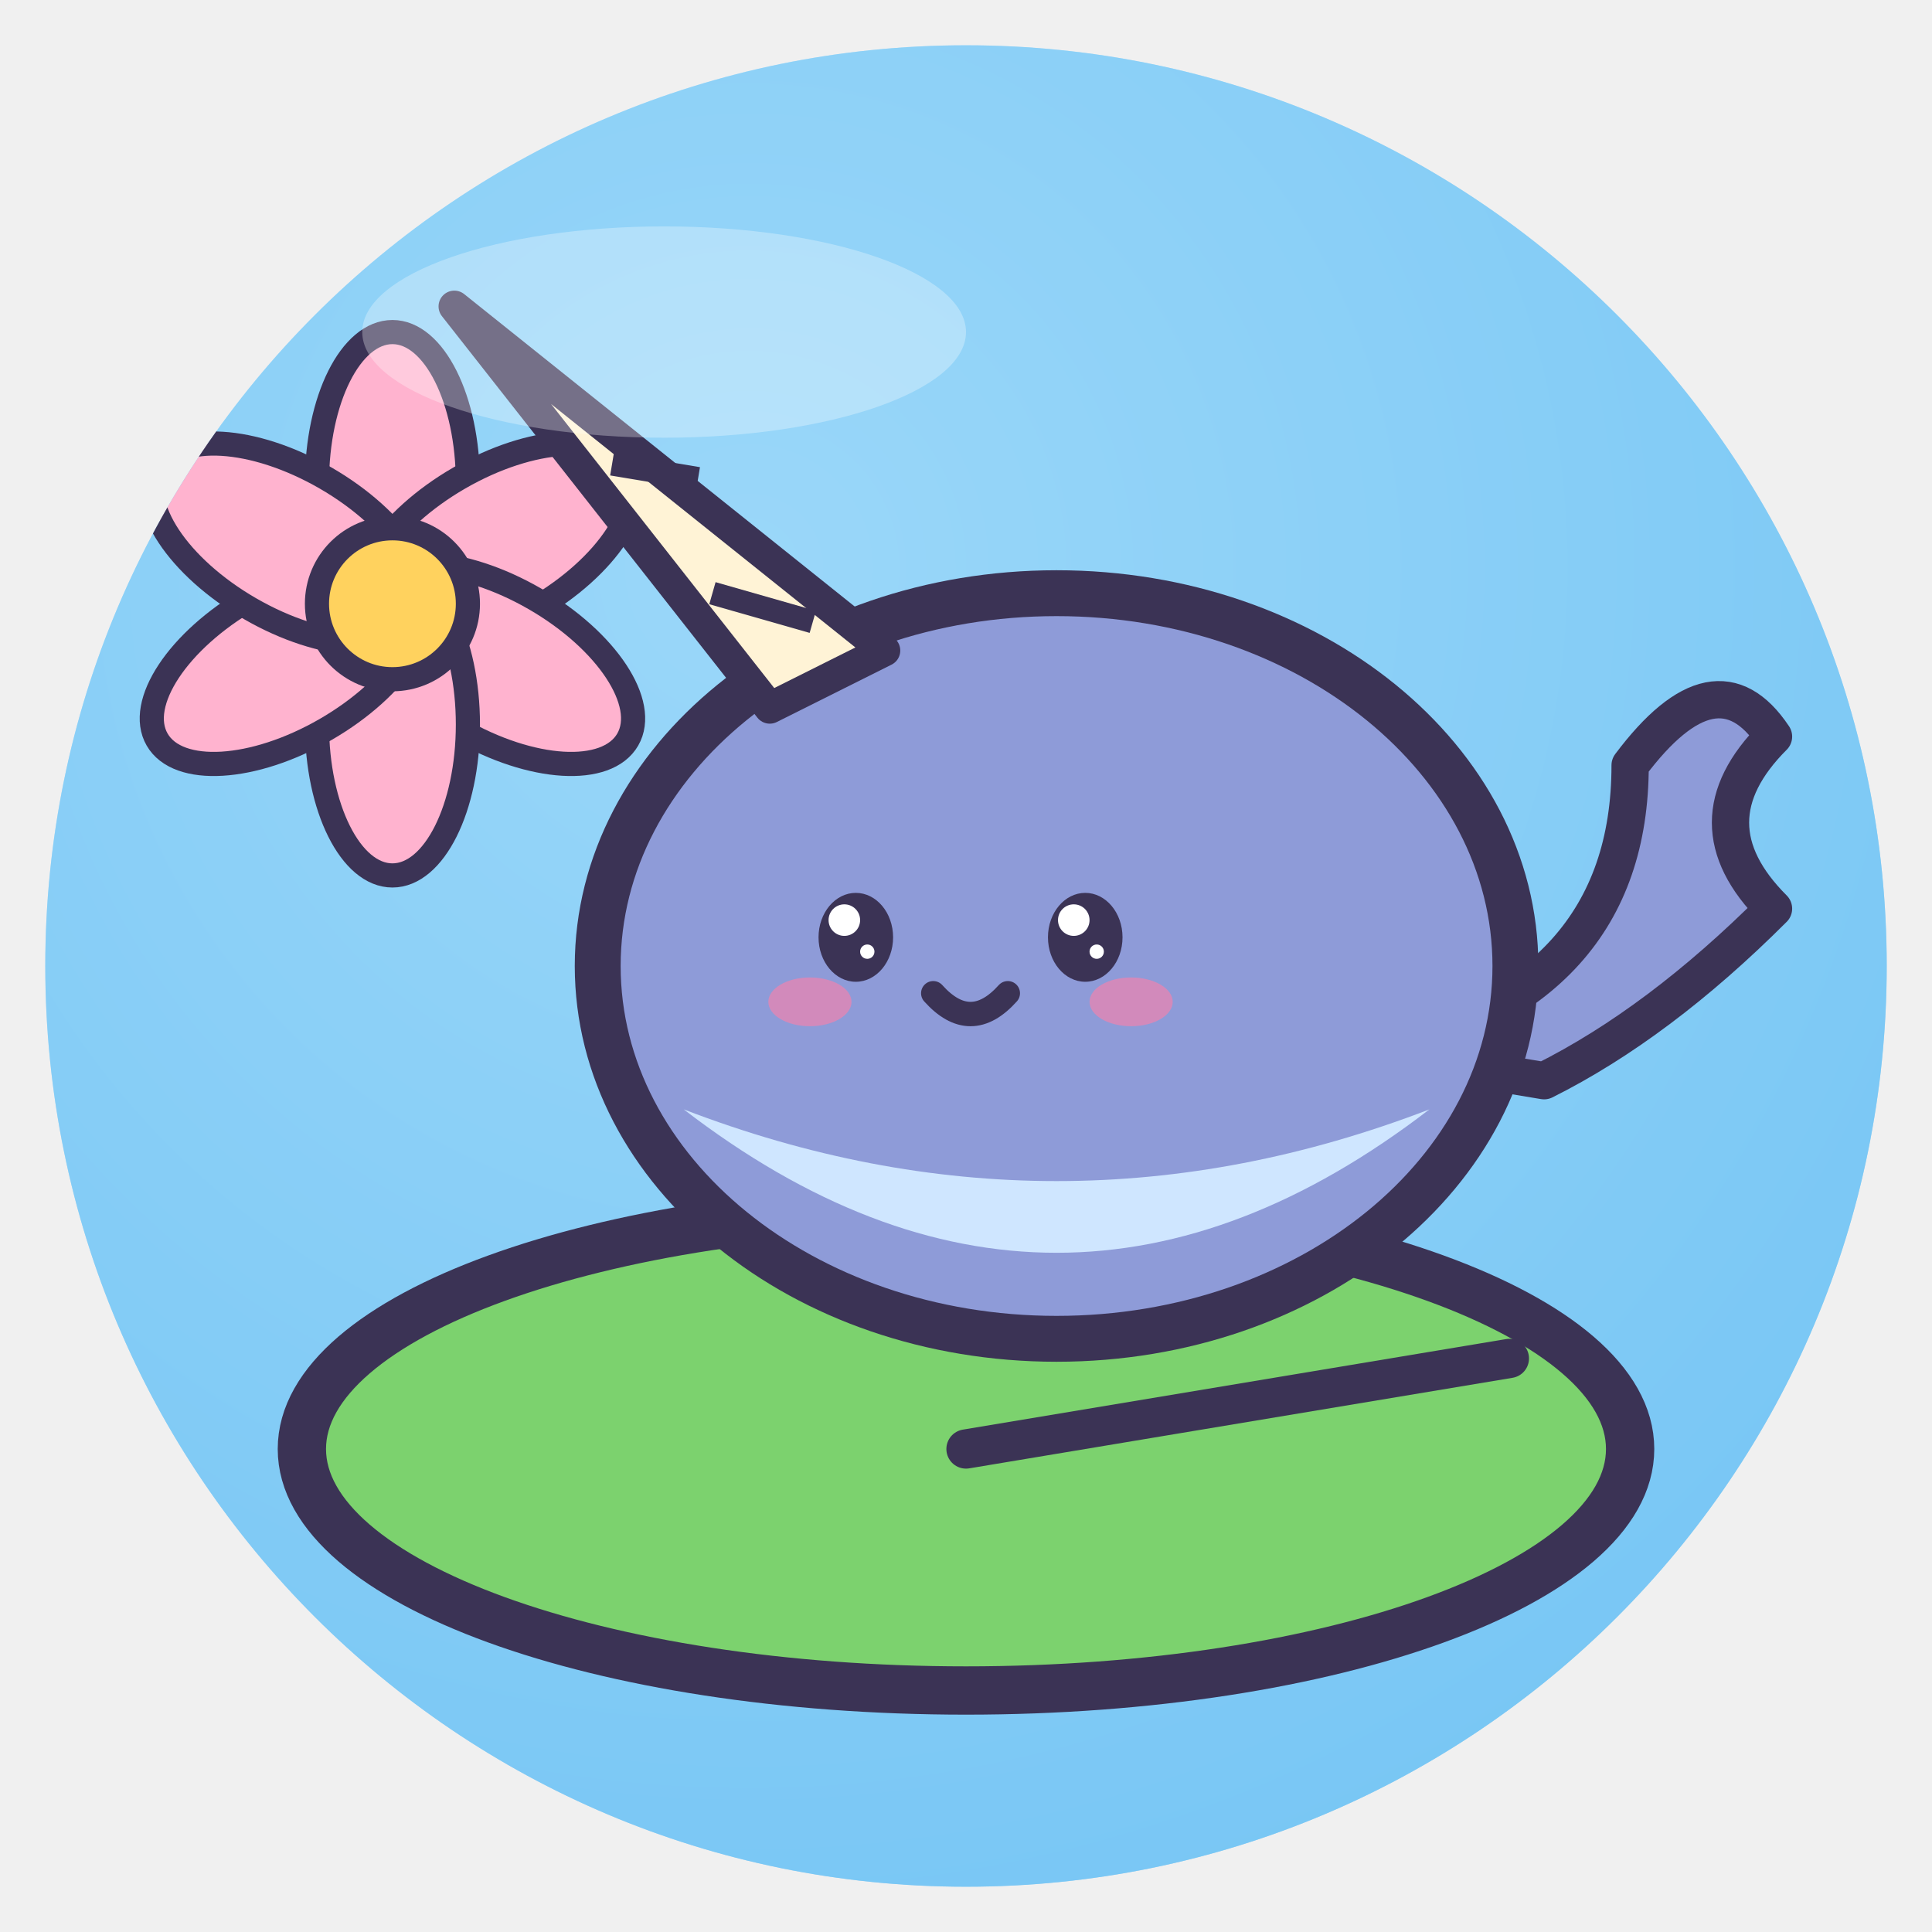
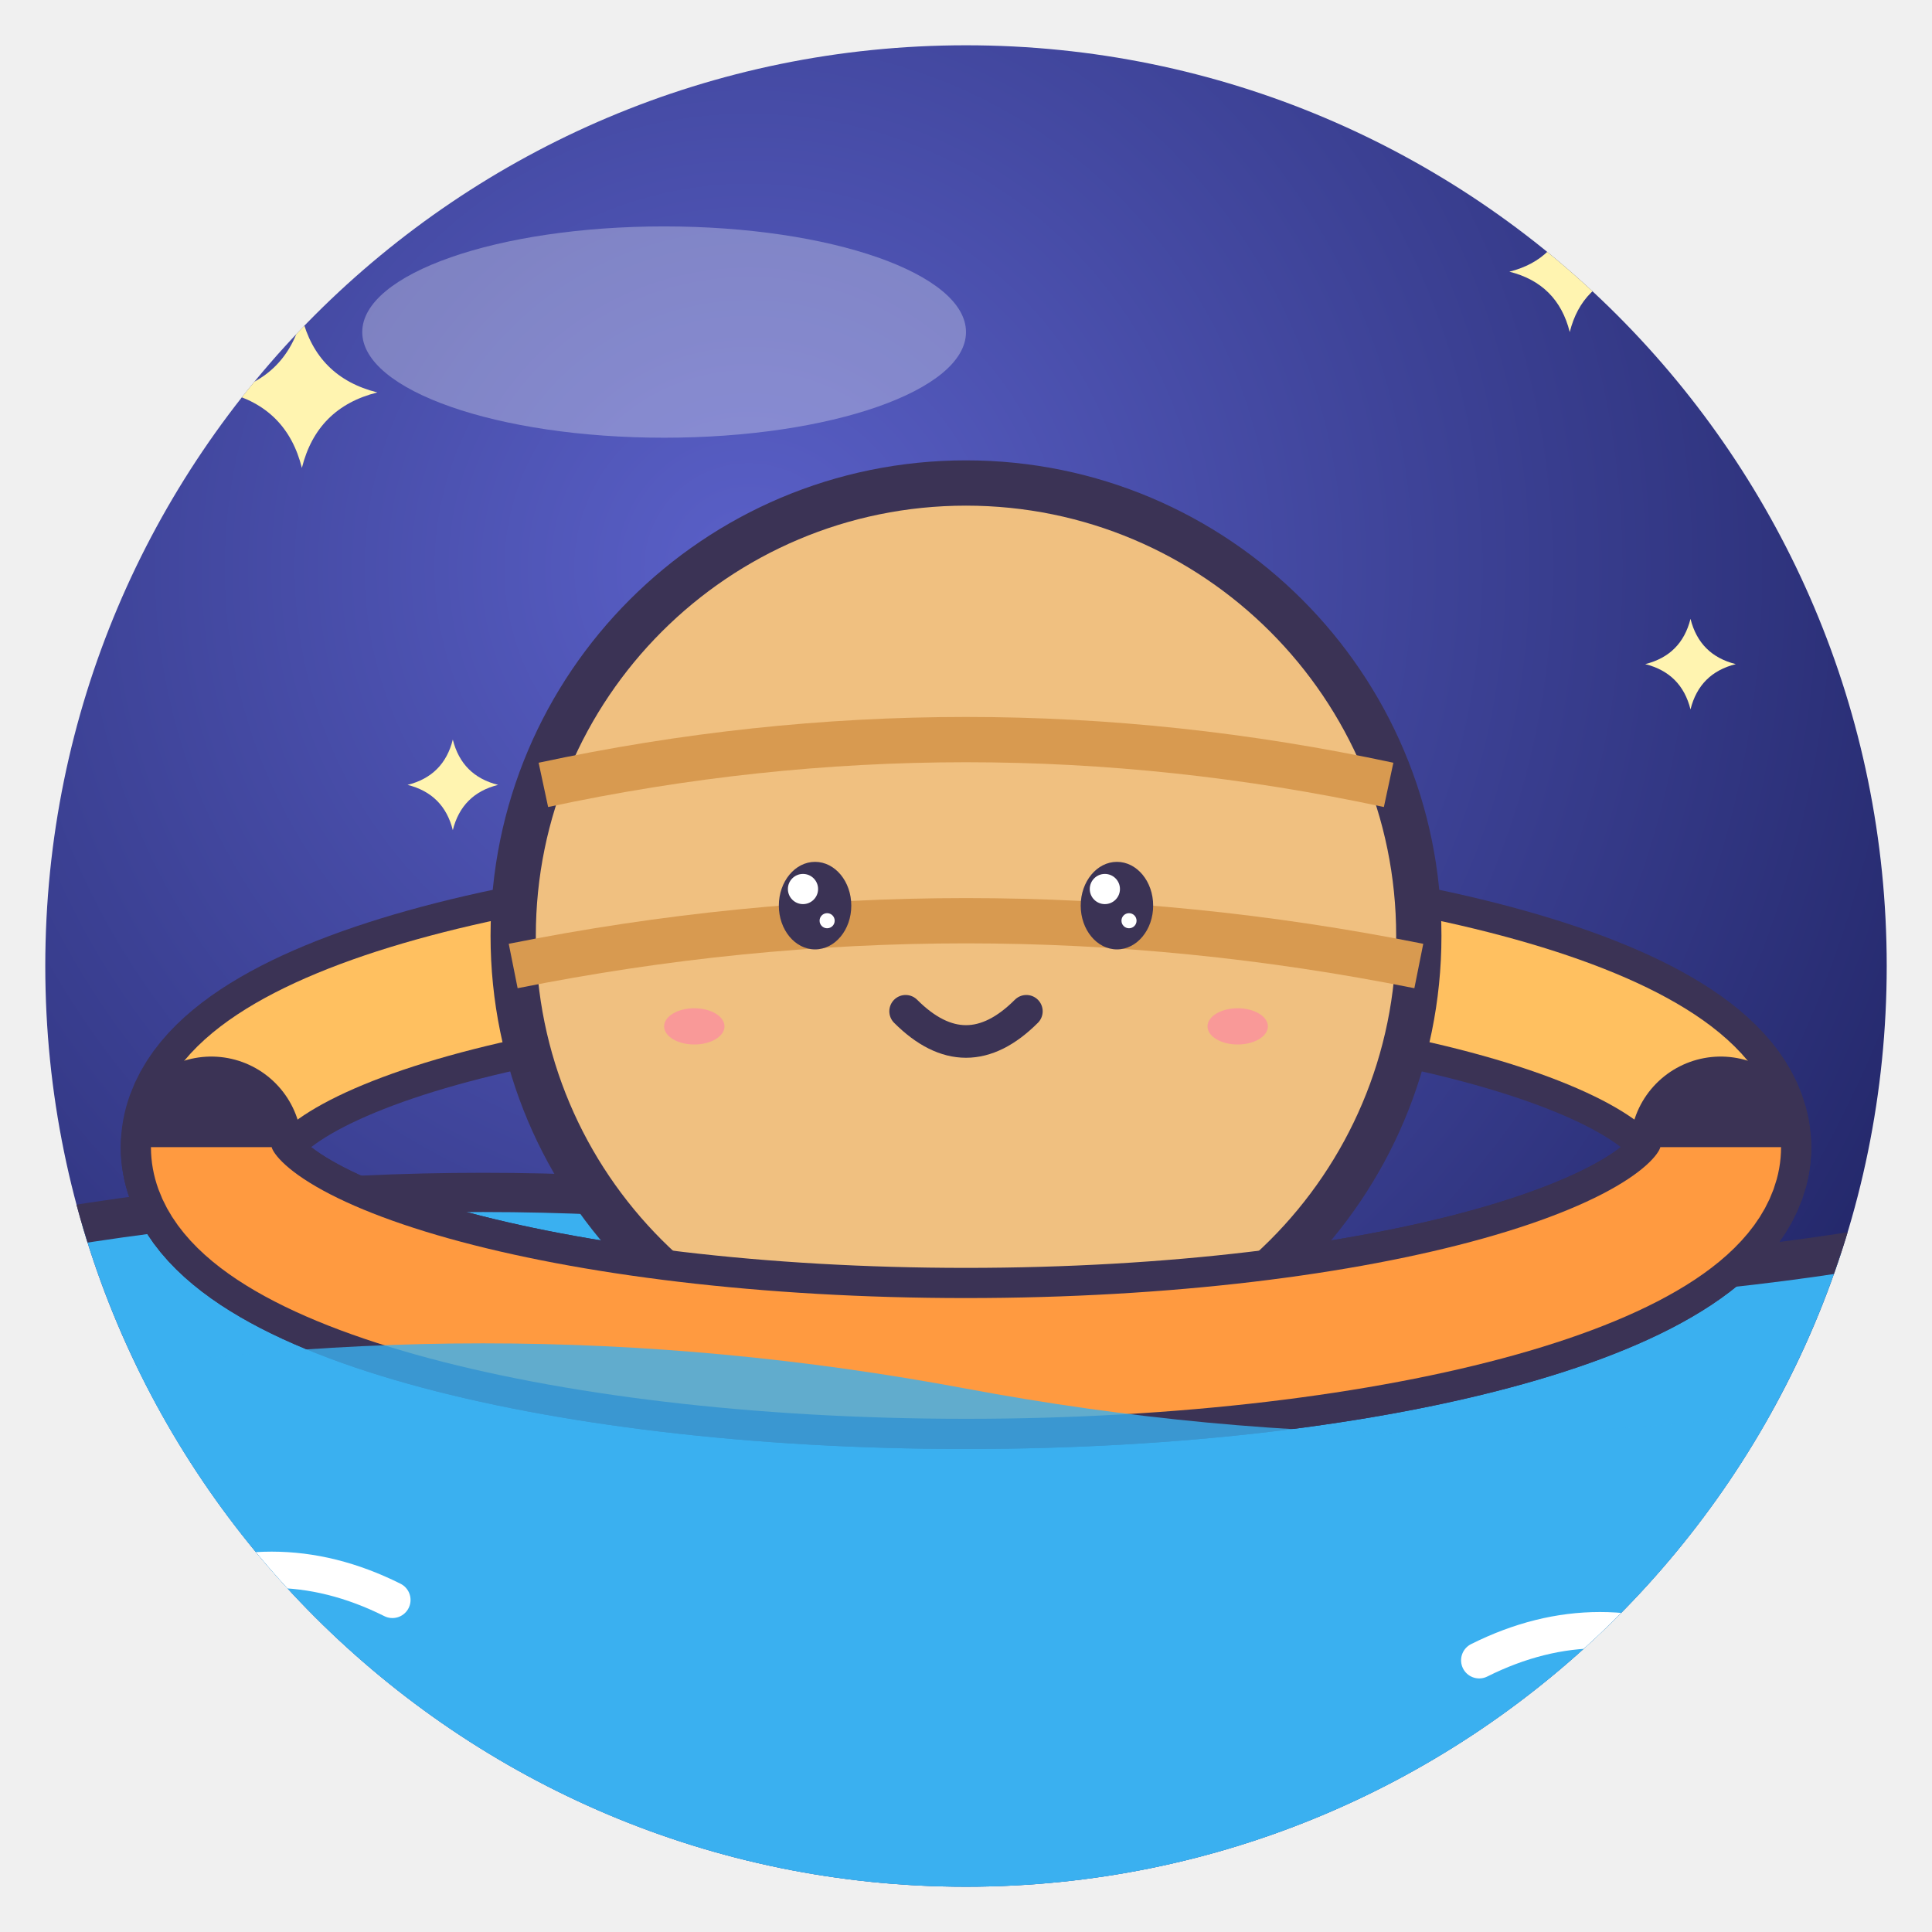
<svg xmlns="http://www.w3.org/2000/svg" viewBox="0 0 128 128" width="128" height="128">
  <defs>
    <radialGradient id="g" cx="38%" cy="28%" r="85%">
-       <stop offset="0" stop-color="#C9EEFF" />
-       <stop offset="1" stop-color="#6CC0F2" />
+       <stop offset="0" stop-color="#5A60C8" />
+       <stop offset="1" stop-color="#1A1E5A" />
    </radialGradient>
    <clipPath id="c">
      <circle cx="64" cy="64" r="61" />
    </clipPath>
  </defs>
  <circle cx="64" cy="64" r="61" fill="url(#g)" />
  <g clip-path="url(#c)">
-     <rect width="128" height="128" fill="#7CC8F5" opacity=".6" />
-     <path d="M64 96 m-44 0 a44 16 0 1 0 88 0 a44 16 0 1 0 -88 0Z" fill="#7CD26E" stroke="#3B3355" stroke-width="3.2" stroke-linejoin="round" stroke-linecap="round" />
-     <path d="M64 96 L100 90" stroke="#3B3355" stroke-linejoin="round" stroke-linecap="round" stroke-width="2.6" />
-     <g transform="translate(26 40)">
-       <ellipse cx="0" cy="-8" rx="5" ry="10" fill="#FFB3CF" stroke="#3B3355" stroke-linejoin="round" stroke-linecap="round" stroke-width="1.6" transform="rotate(0)" />
-       <ellipse cx="0" cy="-8" rx="5" ry="10" fill="#FFB3CF" stroke="#3B3355" stroke-linejoin="round" stroke-linecap="round" stroke-width="1.6" transform="rotate(60)" />
-       <ellipse cx="0" cy="-8" rx="5" ry="10" fill="#FFB3CF" stroke="#3B3355" stroke-linejoin="round" stroke-linecap="round" stroke-width="1.6" transform="rotate(120)" />
-       <ellipse cx="0" cy="-8" rx="5" ry="10" fill="#FFB3CF" stroke="#3B3355" stroke-linejoin="round" stroke-linecap="round" stroke-width="1.6" transform="rotate(180)" />
-       <ellipse cx="0" cy="-8" rx="5" ry="10" fill="#FFB3CF" stroke="#3B3355" stroke-linejoin="round" stroke-linecap="round" stroke-width="1.6" transform="rotate(240)" />
-       <ellipse cx="0" cy="-8" rx="5" ry="10" fill="#FFB3CF" stroke="#3B3355" stroke-linejoin="round" stroke-linecap="round" stroke-width="1.6" transform="rotate(300)" />
-       <circle r="5" fill="#FFD25E" stroke="#3B3355" stroke-linejoin="round" stroke-linecap="round" stroke-width="1.6" />
-     </g>
-     <g transform="translate(70 64) rotate(0) scale(0.95 0.95)">
-       <path d="M22 6 Q40 2 40 -14 Q46 -22 50 -16 Q44 -10 50 -4 Q42 4 34 8Z" fill="#8E9BD8" stroke="#3B3355" stroke-linejoin="round" stroke-linecap="round" stroke-width="2.6" />
-       <ellipse cx="0" cy="0" rx="32" ry="26" fill="#8E9BD8" stroke="#3B3355" stroke-width="3.2" stroke-linejoin="round" stroke-linecap="round" />
-       <path d="M-26 10 Q0 30 26 10 Q0 20 -26 10Z" fill="#CFE6FF" />
-       <ellipse cx="-14" cy="-2" rx="2.6" ry="3.1" fill="#3B3355" />
-       <circle cx="-14.8" cy="-3.2" r="1.1" fill="#fff" />
-       <circle cx="-13.2" cy="-1.0" r="0.5" fill="#fff" />
-       <ellipse cx="2" cy="-2" rx="2.6" ry="3.1" fill="#3B3355" />
-       <circle cx="1.2" cy="-3.2" r="1.1" fill="#fff" />
-       <circle cx="2.8" cy="-1.0" r="0.5" fill="#fff" />
-       <ellipse cx="-17.2" cy="2.5" rx="2.9" ry="1.7" fill="#FF7FA8" opacity=".6" />
-       <ellipse cx="5.2" cy="2.5" rx="2.9" ry="1.7" fill="#FF7FA8" opacity=".6" />
-       <path d="M-8.6 1.9 Q-6 4.8 -3.4 1.9" fill="none" stroke="#3B3355" stroke-linejoin="round" stroke-linecap="round" stroke-width="1.7" />
-       <path d="M-20 -18 L-42 -46 L-12 -22Z" fill="#FFF3D6" stroke="#3B3355" stroke-linejoin="round" stroke-linecap="round" stroke-width="2.2" />
-       <path d="M-24 -26 L-17 -24 M-31 -35 L-25 -34" stroke="#3B3355" stroke-width="1.6" />
-     </g>
+     <path d="M20 21 Q21.0 25.0 25 26 Q21.0 27.0 20 31 Q19.0 27.0 15 26 Q19.0 25.0 20 21Z" fill="#FFF4B0" />
+     <path d="M104 14 Q104.8 17.2 108 18 Q104.8 18.8 104 22 Q103.2 18.8 100 18 Q103.2 17.2 104 14Z" fill="#FFF4B0" />
+     <path d="M112 41 Q112.6 43.4 115 44 Q112.6 44.6 112 47 Q111.4 44.6 109 44 Q111.4 43.4 112 41Z" fill="#FFF4B0" />
+     <path d="M30 49 Q30.6 51.4 33 52 Q30.6 52.6 30 55 Q29.4 52.6 27 52 Q29.4 51.4 30 49Z" fill="#FFF4B0" />
+     <path d="M0 82 Q32 76 64 82 T128 82 V128 H0Z" fill="#3AB0F0" stroke="#3B3355" stroke-linejoin="round" stroke-linecap="round" stroke-width="2.6" />
+     <ellipse cx="64" cy="76" rx="50" ry="14" fill="none" stroke="#3B3355" stroke-linejoin="round" stroke-linecap="round" stroke-width="12" />
+     <path d="M14 76 A50 14 0 0 1 114 76" fill="none" stroke="#FFC060" stroke-width="8" />
+     <circle cx="64" cy="62" r="30" fill="#F0C080" stroke="#3B3355" stroke-linejoin="round" stroke-linecap="round" stroke-width="3" />
+     <path d="M36 52 Q64 46 92 52 M34 64 Q64 58 94 64" fill="none" stroke="#D89A50" stroke-width="3" />
+     <ellipse cx="54" cy="60" rx="2.4" ry="2.9" fill="#3B3355" />
+     <circle cx="53.2" cy="58.9" r="1.0" fill="#fff" />
+     <circle cx="54.8" cy="61.0" r="0.5" fill="#fff" />
+     <ellipse cx="74" cy="60" rx="2.4" ry="2.9" fill="#3B3355" />
+     <circle cx="73.2" cy="58.9" r="1.0" fill="#fff" />
+     <circle cx="74.8" cy="61.0" r="0.5" fill="#fff" />
+     <path d="M60 67 Q64 71.0 68 67" fill="none" stroke="#3B3355" stroke-linejoin="round" stroke-linecap="round" stroke-width="2.16" />
+     <ellipse cx="46" cy="68" rx="2.0" ry="1.2" fill="#FF7FA8" opacity=".6" />
+     <ellipse cx="82" cy="68" rx="2.0" ry="1.2" fill="#FF7FA8" opacity=".6" />
+     <path d="M14 76 A50 14 0 0 0 114 76" fill="none" stroke="#3B3355" stroke-linejoin="round" stroke-linecap="round" stroke-width="12" />
+     <path d="M14 76 A50 14 0 0 0 114 76" fill="none" stroke="#FF9A40" stroke-width="8" />
+     <path d="M0 92 Q32 86 64 92 T128 92 V128 H0Z" fill="#3AB0F0" opacity=".8" />
+     <path d="M10 106 Q18 102 26 106 M98 110 Q106 106 114 110" fill="none" stroke="#fff" stroke-width="2.4" stroke-linecap="round" />
  </g>
  <ellipse cx="44" cy="22" rx="20" ry="7" fill="#fff" opacity=".3" />
</svg>
